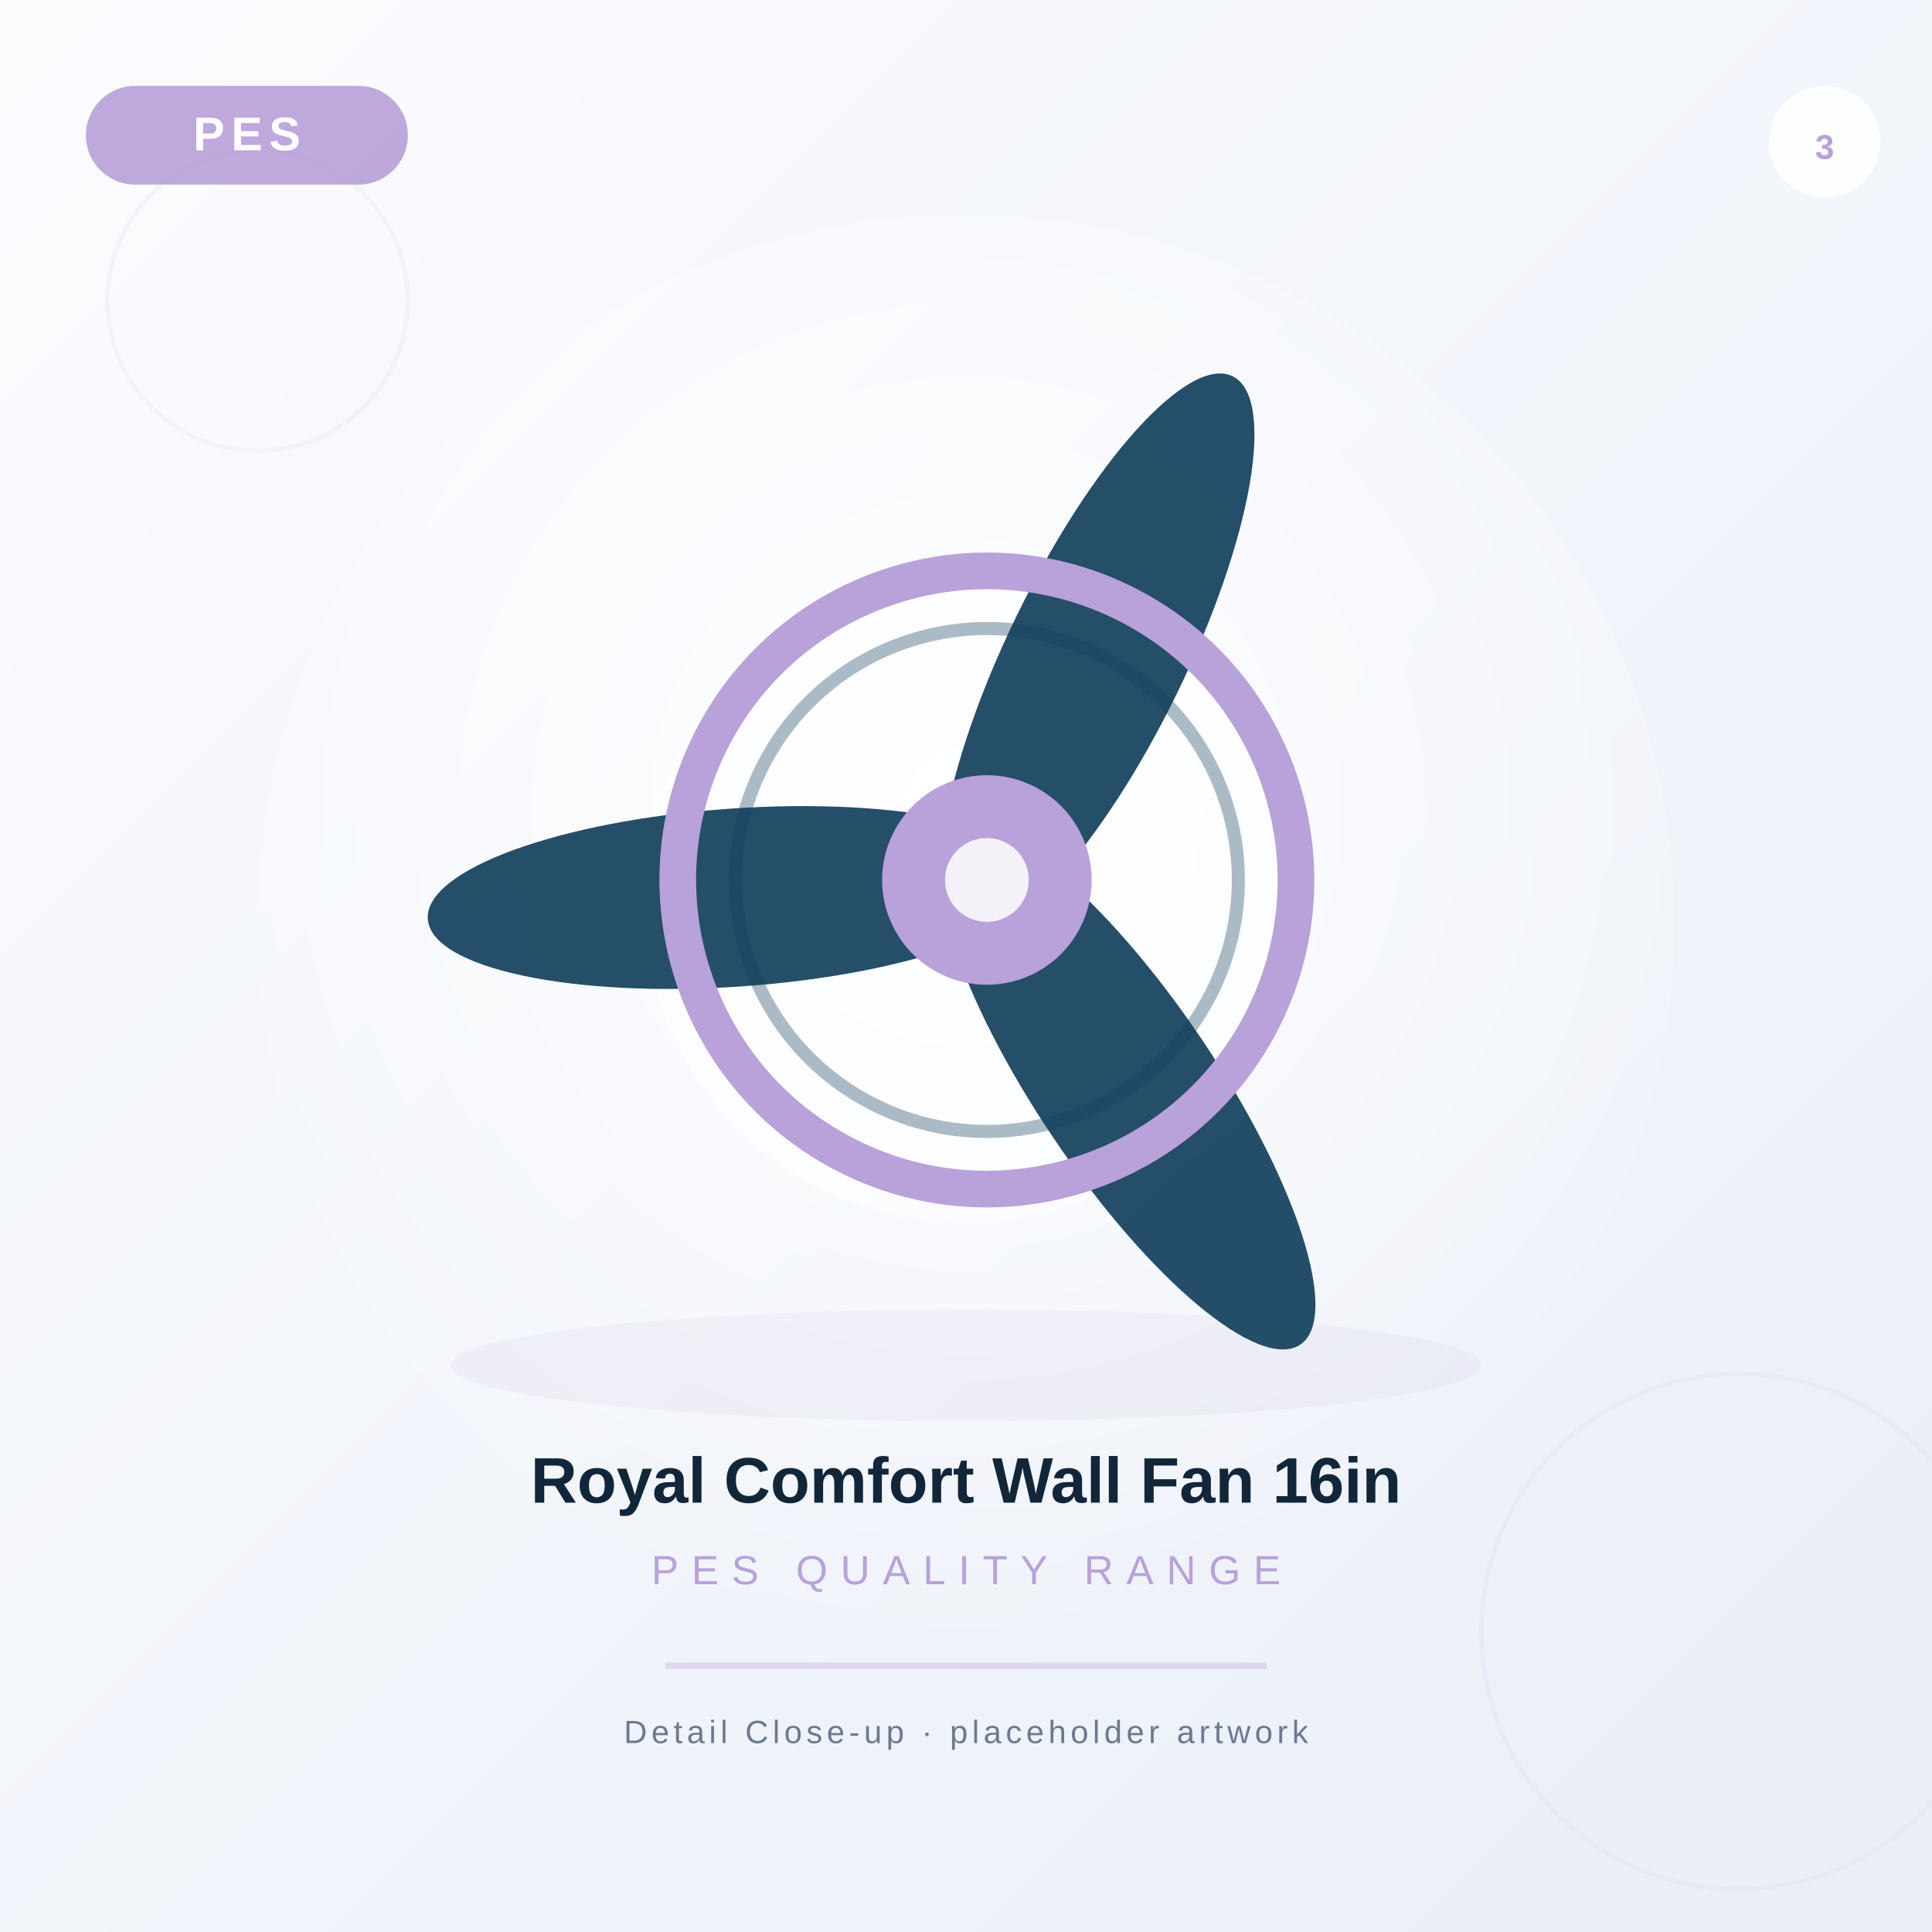
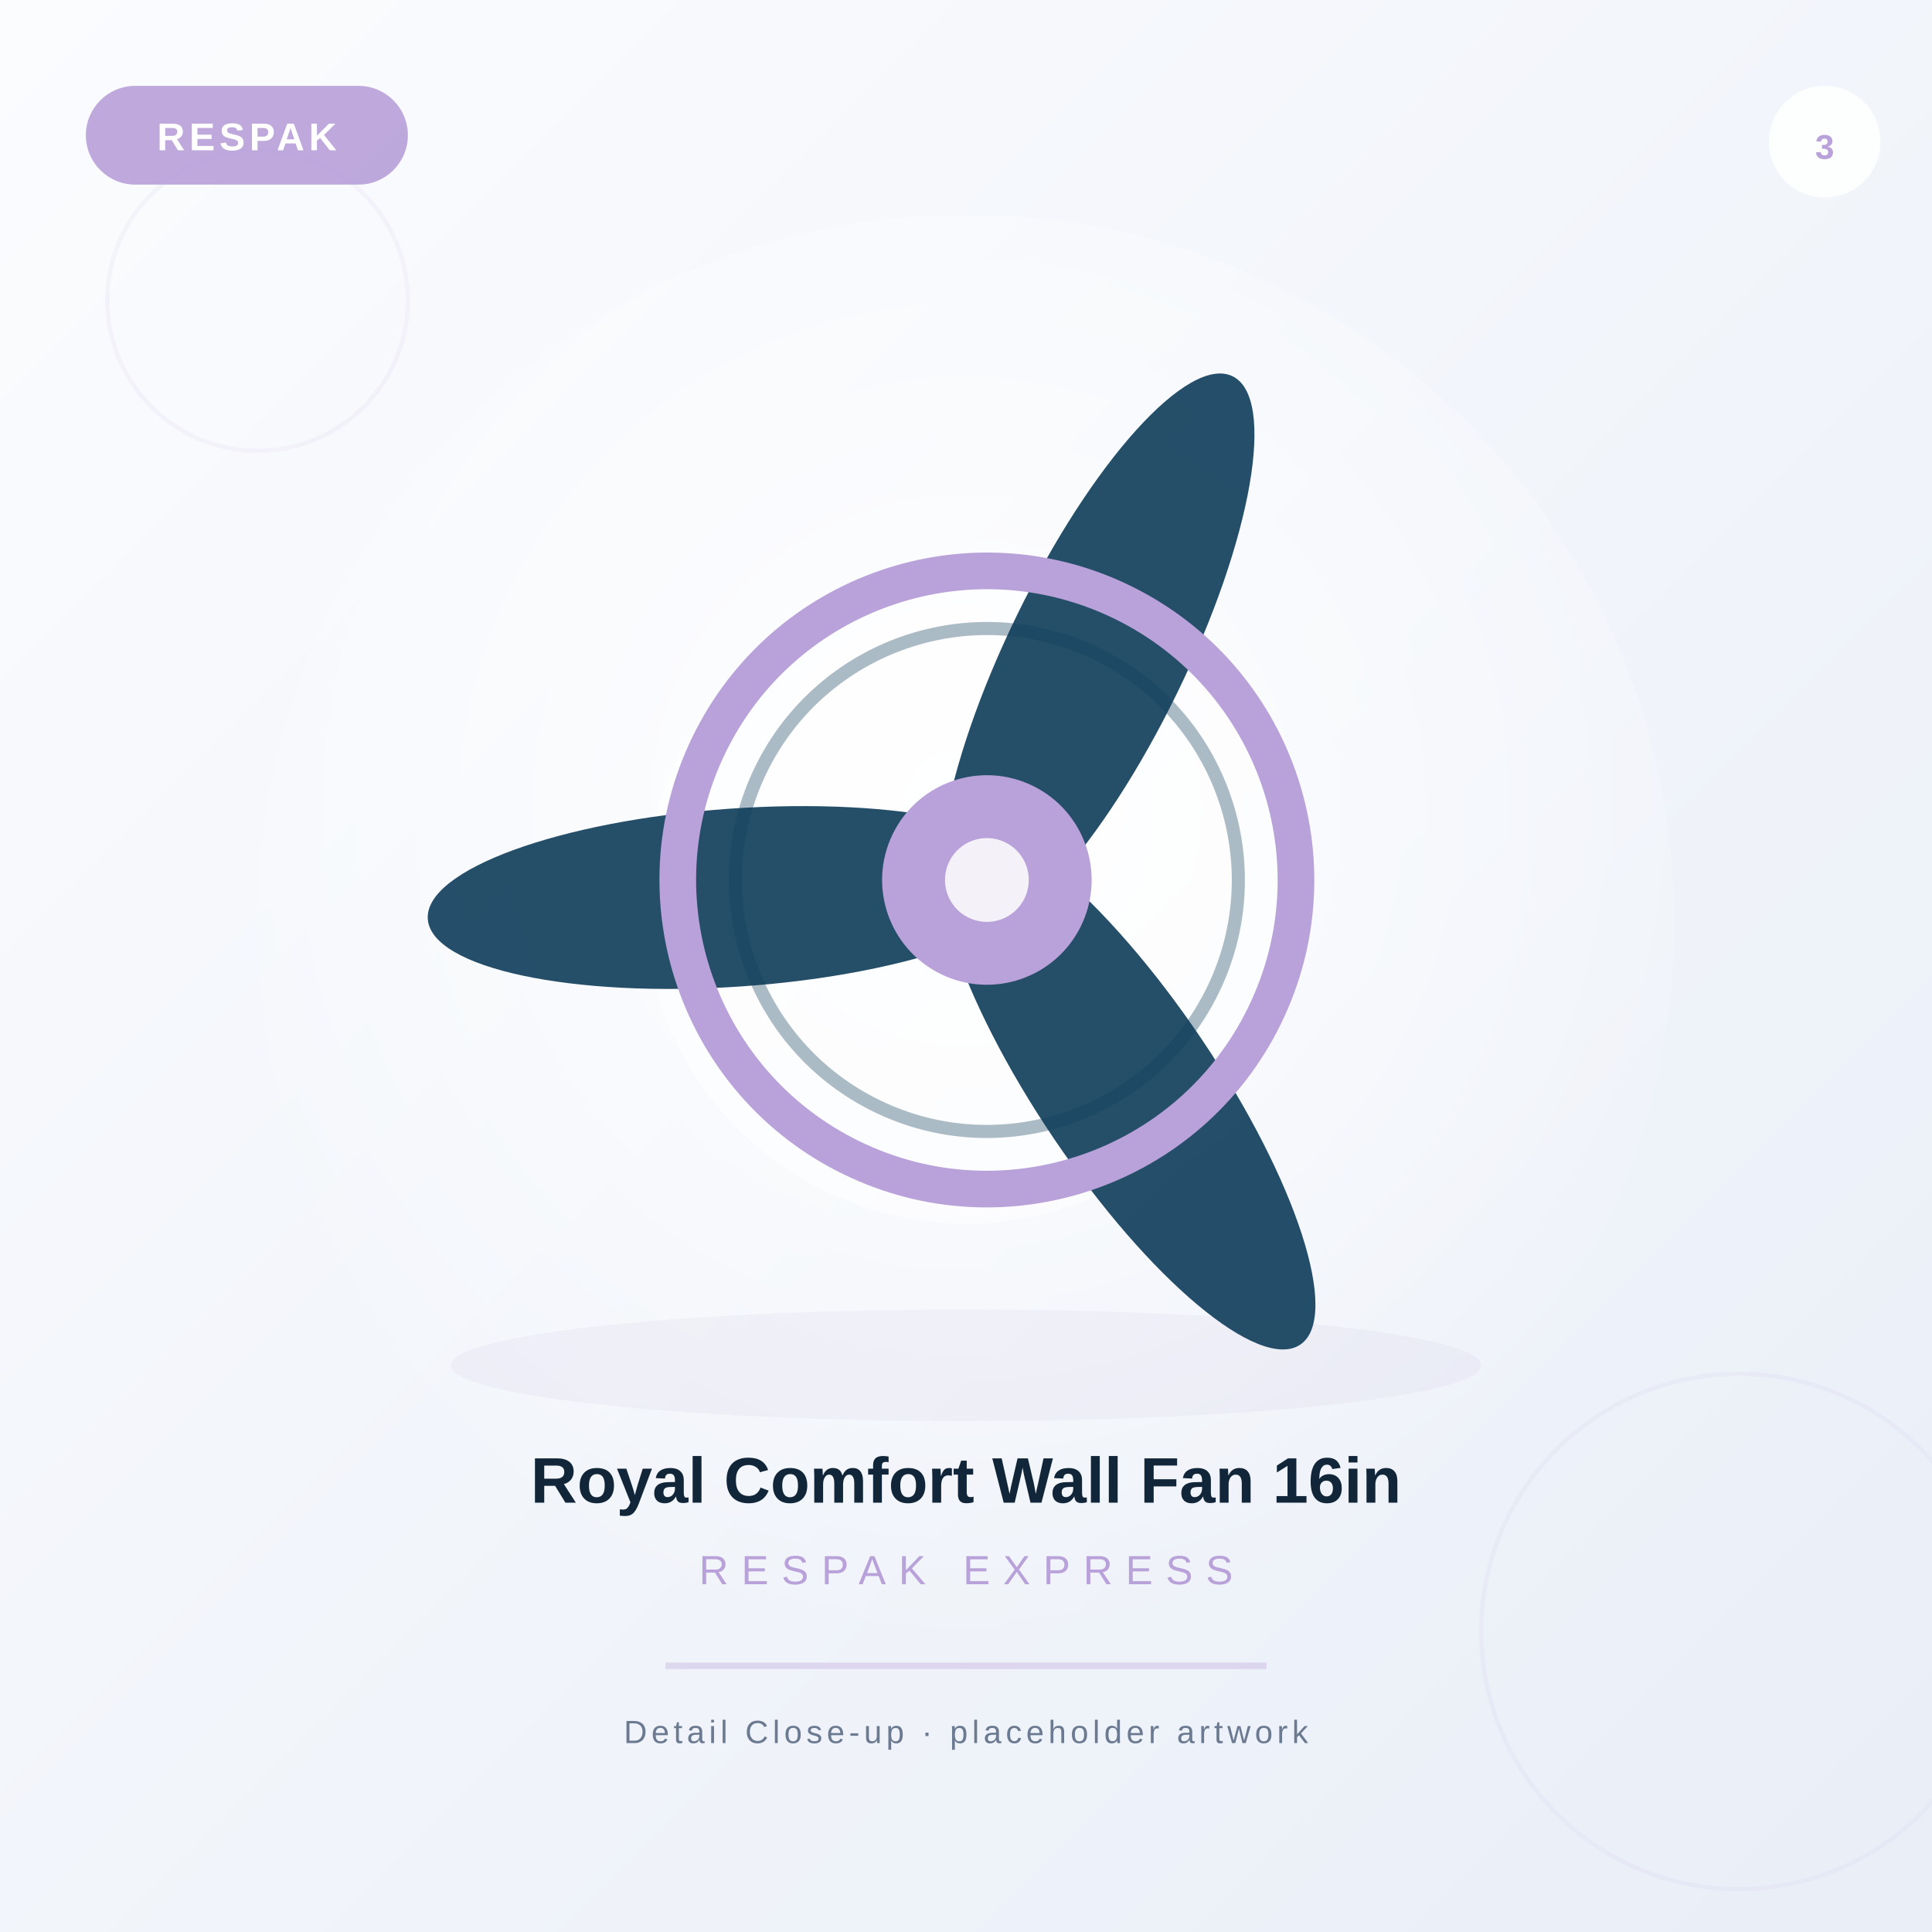
<svg xmlns="http://www.w3.org/2000/svg" width="900" height="900" viewBox="0 0 900 900">
  <defs>
    <linearGradient id="bgGrad" x1="0" y1="0" x2="1" y2="1">
      <stop offset="0" stop-color="#fbfcfe" />
      <stop offset="1" stop-color="#e9eef7" />
    </linearGradient>
    <linearGradient id="accentGrad" x1="0" y1="0" x2="1" y2="1">
      <stop offset="0" stop-color="#b9a1d9" />
      <stop offset="1" stop-color="#b3922a" />
    </linearGradient>
    <radialGradient id="spot" cx="0.5" cy="0.42" r="0.6">
      <stop offset="0" stop-color="#ffffff" stop-opacity="0.9" />
      <stop offset="1" stop-color="#ffffff" stop-opacity="0" />
    </radialGradient>
  </defs>
  <rect width="900" height="900" fill="url(#bgGrad)" />
  <circle cx="450" cy="430" r="330" fill="url(#spot)" />
  <g stroke="#b9a1d9" stroke-opacity="0.08">
    <circle cx="120" cy="140" r="70" fill="none" stroke-width="2" />
    <circle cx="810" cy="760" r="120" fill="none" stroke-width="2" />
  </g>
  <g transform="translate(450 420)">
    <ellipse cx="0" cy="216" rx="240" ry="26" fill="#b9a1d9" opacity="0.10" />
    <g transform="rotate(44)">
      <circle r="150" fill="#ffffff" opacity="0.55" />
      <g transform="translate(0 -14) scale(1.22)">
        <g transform="rotate(-18)">
          <g fill="#123f5c" opacity="0.92">
            <ellipse cx="0" cy="-96" rx="34" ry="118" transform="rotate(0)" />
            <ellipse cx="0" cy="-96" rx="34" ry="118" transform="rotate(120)" />
            <ellipse cx="0" cy="-96" rx="34" ry="118" transform="rotate(240)" />
          </g>
          <circle r="118" fill="none" stroke="#b9a1d9" stroke-width="14" />
          <circle r="96" fill="none" stroke="#123f5c" stroke-opacity="0.35" stroke-width="5" />
          <circle r="40" fill="#b9a1d9" />
          <circle r="16" fill="#fff" opacity="0.85" />
        </g>
      </g>
    </g>
  </g>
  <rect x="40" y="40" width="150" height="46" rx="23" fill="#b9a1d9" opacity="0.92" />
-   <text x="115" y="70" font-family="Arial,Helvetica,sans-serif" font-size="22" font-weight="800" letter-spacing="3" fill="#ffffff" text-anchor="middle">PES</text>
+   <text x="115" y="70" font-family="Arial,Helvetica,sans-serif" font-size="18" font-weight="800" letter-spacing="2" fill="#ffffff" text-anchor="middle">RESPAK</text>
  <circle cx="850" cy="66" r="26" fill="#ffffff" opacity="0.85" />
  <text x="850" y="74" font-family="Arial,Helvetica,sans-serif" font-size="16" font-weight="700" fill="#b9a1d9" text-anchor="middle">3</text>
  <text x="450" y="700" font-family="Arial,Helvetica,sans-serif" font-size="30" font-weight="700" fill="#12263a" text-anchor="middle">Royal Comfort Wall Fan 16in</text>
-   <text x="450" y="738" font-family="Arial,Helvetica,sans-serif" font-size="19" letter-spacing="6" fill="#b9a1d9" text-anchor="middle">PES QUALITY RANGE</text>
+   <text x="450" y="738" font-family="Arial,Helvetica,sans-serif" font-size="19" letter-spacing="6" fill="#b9a1d9" text-anchor="middle">RESPAK EXPRESS</text>
  <line x1="310" y1="776" x2="590" y2="776" stroke="#b9a1d9" stroke-opacity="0.35" stroke-width="3" />
  <text x="450" y="812" font-family="Arial,Helvetica,sans-serif" font-size="15" letter-spacing="2" fill="#6b7a90" text-anchor="middle">Detail Close-up · placeholder artwork</text>
</svg>
